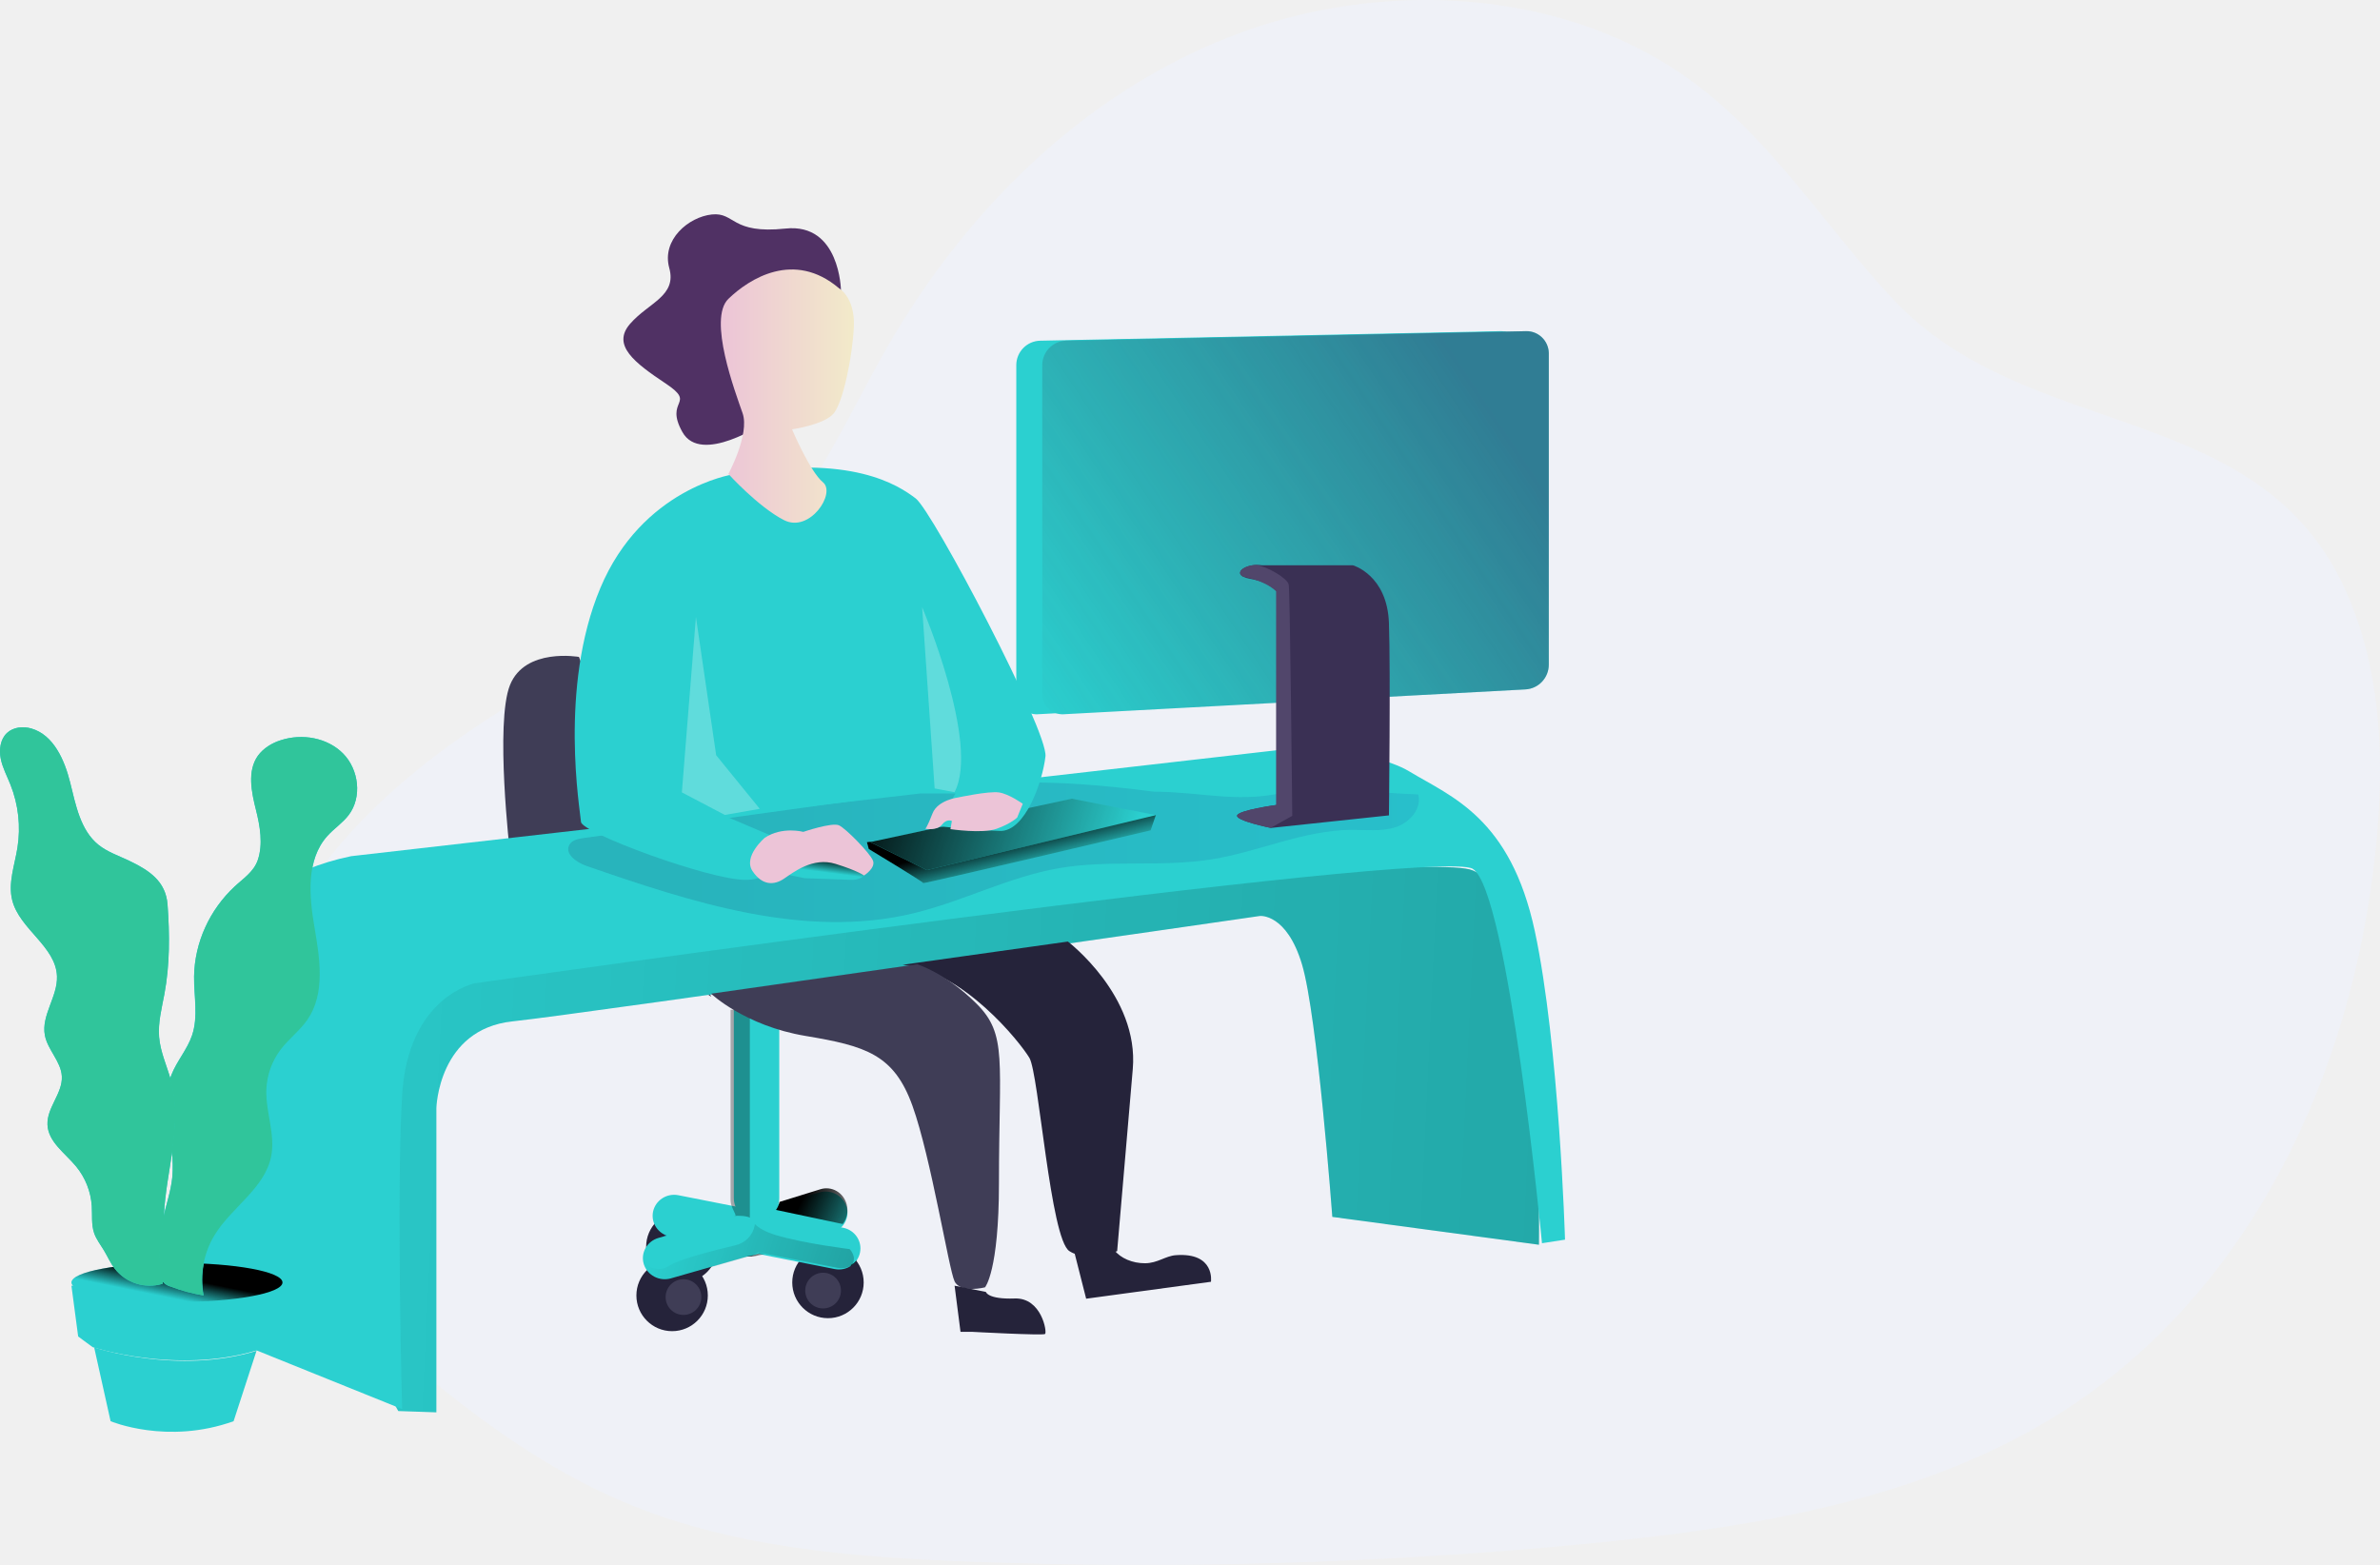
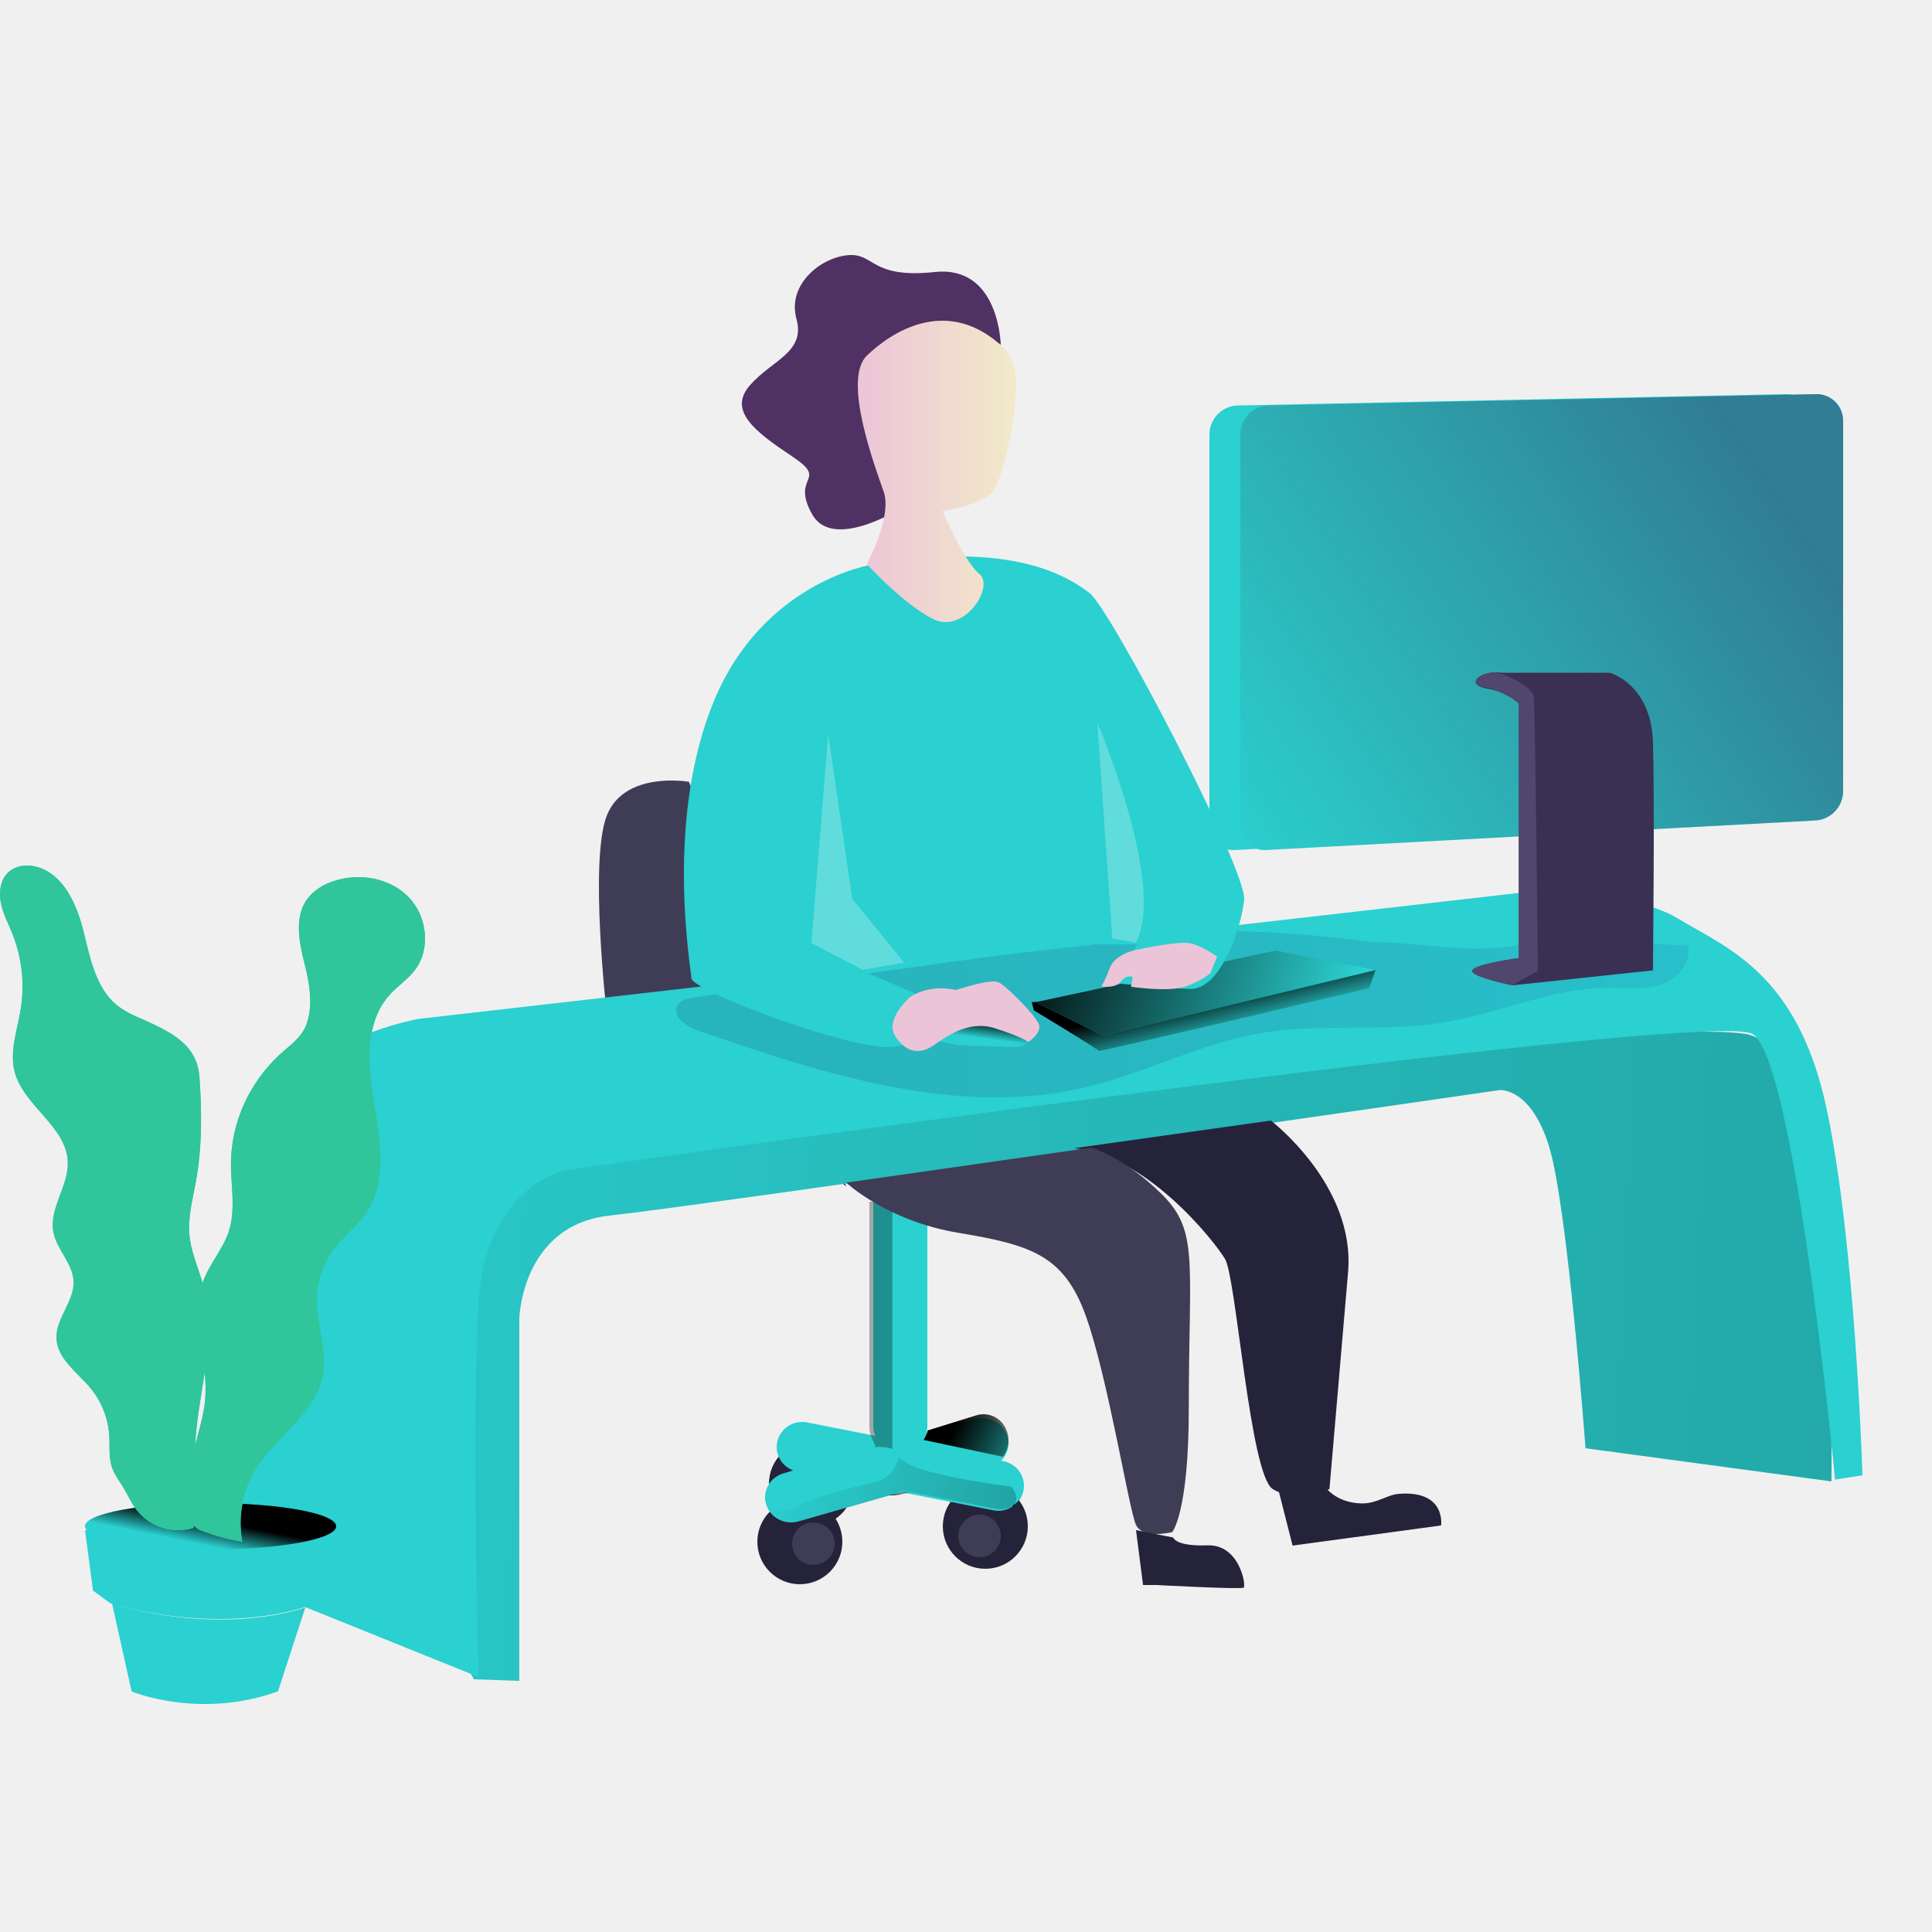
- <svg xmlns="http://www.w3.org/2000/svg" width="733" height="482">
+ <svg xmlns="http://www.w3.org/2000/svg" width="500" height="500">
  <defs>
    <linearGradient id="a" x1="0%" x2="100%" y1="50%" y2="50%">
      <stop offset="0%" stop-color="#183866" />
      <stop offset="100%" stop-color="#1A7FC1" />
    </linearGradient>
    <linearGradient id="b" x1="-.13%" x2="100%" y1="50.057%" y2="50.057%">
      <stop offset="0%" />
      <stop offset="99%" stop-opacity="0" />
    </linearGradient>
    <linearGradient id="c" x1="176.072%" x2="310.393%" y1="-566.037%" y2="-534.629%">
      <stop offset="0%" />
      <stop offset="99%" stop-opacity="0" />
    </linearGradient>
    <linearGradient id="d" x1="58.928%" x2="52.269%" y1="-257.998%" y2="-277.344%">
      <stop offset="0%" />
      <stop offset="99%" stop-opacity="0" />
    </linearGradient>
    <linearGradient id="e" x1="156.099%" x2="8.109%" y1="-63.273%" y2="-76.114%">
      <stop offset="0%" />
      <stop offset="99%" stop-opacity="0" />
    </linearGradient>
    <linearGradient id="f" x1="2361.044%" x2="2162.651%" y1="-16584.906%" y2="-16647.547%">
      <stop offset="0%" />
      <stop offset="99%" stop-opacity="0" />
    </linearGradient>
    <linearGradient id="g" x1="241.391%" x2="133.142%" y1="-426.052%" y2="-412.195%">
      <stop offset="0%" />
      <stop offset="99%" stop-opacity="0" />
    </linearGradient>
    <linearGradient id="h" x1="106.85%" x2="-35.821%" y1="22.502%" y2="19.27%">
      <stop offset="0%" />
      <stop offset="100%" stop-opacity="0" />
    </linearGradient>
    <linearGradient id="i" x1="14.169%" x2="114.168%" y1="-41.335%" y2="-41.335%">
      <stop offset="0%" stop-color="#183866" />
      <stop offset="100%" stop-color="#1A7FC1" />
    </linearGradient>
    <linearGradient id="j" x1="40.386%" x2="71.43%" y1="39.515%" y2="67.977%">
      <stop offset="0%" />
      <stop offset="99%" stop-opacity="0" />
    </linearGradient>
    <linearGradient id="k" x1="-12.531%" x2="93.689%" y1="44.923%" y2="53.42%">
      <stop offset="0%" />
      <stop offset="99%" stop-opacity="0" />
    </linearGradient>
    <linearGradient id="l" x1="53.702%" x2="43.721%" y1="42.271%" y2="80.595%">
      <stop offset="0%" />
      <stop offset="99%" stop-opacity="0" />
    </linearGradient>
    <linearGradient id="m" x1="190.926%" x2="102.154%" y1="-333.246%" y2="-335.028%">
      <stop offset="0%" />
      <stop offset="99%" stop-opacity="0" />
    </linearGradient>
    <linearGradient id="n" x1="168.578%" x2="111.53%" y1="-126.252%" y2="-126.942%">
      <stop offset="0%" />
      <stop offset="99%" stop-opacity="0" />
    </linearGradient>
    <linearGradient id="o" x1="56.989%" x2="28.128%" y1="43.618%" y2="69.958%">
      <stop offset="0%" />
      <stop offset="99%" stop-opacity="0" />
    </linearGradient>
    <linearGradient id="p" x1="58.095%" x2="57.212%" y1="-1473.571%" y2="-1370.204%">
      <stop offset="0%" />
      <stop offset="99%" stop-opacity="0" />
    </linearGradient>
    <linearGradient id="q" x1="-.04%" x2="99.996%" y1="49.993%" y2="49.993%">
      <stop offset="0%" stop-color="#ECC4D7" />
      <stop offset="42%" stop-color="#EFD4D1" />
      <stop offset="100%" stop-color="#F2EAC9" />
    </linearGradient>
    <linearGradient id="r" x1="99.032%" x2="199.03%" y1="-163.287%" y2="-163.287%">
      <stop offset="0%" stop-color="#ECC4D7" />
      <stop offset="42%" stop-color="#EFD4D1" />
      <stop offset="100%" stop-color="#F2EAC9" />
    </linearGradient>
    <linearGradient id="s" x1="124.306%" x2="224.306%" y1="-84.564%" y2="-84.564%">
      <stop offset="0%" stop-color="#ECC4D7" />
      <stop offset="42%" stop-color="#EFD4D1" />
      <stop offset="100%" stop-color="#F2EAC9" />
    </linearGradient>
    <linearGradient id="t" x1="128.89%" x2="24.06%" y1="100.36%" y2="153.095%">
      <stop offset="0%" stop-color="#362958" stop-opacity=".501" />
      <stop offset="100%" stop-color="#34313D" stop-opacity="0" />
    </linearGradient>
    <linearGradient id="u" x1="3990.942%" x2="3874.36%" y1="-34225.187%" y2="-34268.317%">
      <stop offset="0%" />
      <stop offset="99%" stop-opacity="0" />
    </linearGradient>
  </defs>
  <g fill="none" fill-rule="nonzero">
-     <path fill="#EFF1F7" d="M583.08 92.214c-20.973-22.385-37.208-49.107-62.275-67.375-39.374-28.754-96.041-31.558-142.08-13.494-46.04 18.063-81.905 54.474-105.544 95.703-12.435 21.692-22.202 45.354-40.423 63.08-15.403 14.976-35.648 24.531-54.843 34.938-30.948 16.733-60.752 36.952-80.78 64.695-20.026 27.743-28.98 64.18-16.178 95.446 8.633 21.097 26.022 37.883 43.836 53.081 20.964 17.869 43.496 34.601 69.5 45.248 32.555 13.246 68.694 16.094 104.134 17.442 62.828 2.38 125.757.601 188.319-5.323 51.23-4.844 104.011-13.113 146.874-39.88 60.043-37.484 91-106.163 97.97-173.51 2.836-26.936 2.118-54.928-8.964-79.92-26.504-59.78-98.017-45.798-139.547-90.131z" />
    <path fill="#3F3D56" d="M178.317 202.334s-16.6-2.947-21.25 8.669c-4.65 11.616 0 51.733 0 51.733L219 307l-40.683-104.666z" />
    <path fill="#2BD0D0" d="M256.202 379.727l-24.555 7.008c-3.568 1.01-7.31-.952-8.372-4.386-1.047-3.438.987-7.046 4.55-8.069l24.522-7.014c3.565-1.01 7.307.947 8.372 4.379 1.058 3.433-.96 7.045-4.517 8.082z" />
    <circle cx="255" cy="395" r="11" fill="#25233A" />
    <circle cx="253.5" cy="397.5" r="5.5" fill="#3F3D56" />
    <circle cx="210" cy="384" r="11" fill="#25233A" />
    <path fill="url(#a)" d="M214 384.5a5.5 5.5 0 11-11 0 5.5 5.5 0 0111 0z" />
    <circle cx="207" cy="399" r="11" fill="#25233A" />
    <path fill="#3F3D56" d="M216 399.5a5.5 5.5 0 11-11 0 5.5 5.5 0 0111 0z" />
    <path fill="#2BD0D0" d="M257.085 390.874l-50.787-10.046c-3.574-.717-5.884-4.13-5.168-7.636.732-3.5 4.21-5.764 7.785-5.066l50.787 10.027c3.574.717 5.884 4.13 5.168 7.637-.723 3.507-4.204 5.781-7.785 5.084z" />
    <path fill="#2BD0D0" d="M226 310h14v59c0 3.866-3.133 7-6.997 7a6.999 6.999 0 01-6.996-7v-59H226z" />
    <path fill="#2BD0D0" d="M231.187 386.708l-24.537 7.025c-3.568 1.014-7.314-.949-8.375-4.388-1.047-3.44.987-7.05 4.548-8.074l24.537-7.005c3.564-1.01 7.304.948 8.368 4.381 1.039 3.435-.99 7.034-4.541 8.06z" />
    <path fill="url(#b)" d="M236 386.26l-3.125.551a12.89 12.89 0 01-2.875.172l1.305-.228a10.302 10.302 0 002.507-.755l2.188.26z" />
    <path fill="url(#c)" d="M261 372.738a6.914 6.914 0 01-1.46 4.262L239 372.65a7.113 7.113 0 001.098-2.462l12.654-3.923a6.201 6.201 0 014.913.579c1.5.867 2.609 2.324 3.083 4.048.164.6.249 1.222.252 1.846z" />
    <path fill="url(#d)" d="M225.22 371.103a5.776 5.776 0 01-.22-1.58V311h5.943v63.07c-.059.31-.04.627.057.93a9.278 9.278 0 00-2.845-.511c-.69-.04-1.385-.04-2.076 0l.425-.1c.262-.04-.94-2.091-1.283-3.286z" opacity=".31" />
    <path fill="url(#e)" d="M262.289 389.8c-.97.523-2.061.797-3.17.796a7.063 7.063 0 01-1.33-.13l-22.407-4.406-1.867-.363a6.54 6.54 0 01-2.133 1.055l-1.11.317-23.025 6.666c-3.514 1.007-7.202-.943-8.247-4.362 1.997 1.805 5.029 1.973 7.223.401 2.811-1.896 14.002-4.743 20.341-6.257 2.996-.698 5.288-3.05 5.848-6 .016-.173.042-.346.08-.517 1.056 1.113 2.997 2.362 6.505 3.423 8.64 2.589 22.667 4.304 22.667 4.304s2.532 2.42.625 5.073z" opacity=".31" />
    <path fill="url(#f)" d="M264 388a7.624 7.624 0 01-2 2 119.75 119.75 0 002-2z" />
    <path fill="url(#g)" d="M226.3 370.559a6.82 6.82 0 001.7 3.13c-.21.039-.425.092-.641.151L206.088 380c-3.271-.813-5.426-3.865-5.044-7.146.381-3.28 3.181-5.781 6.556-5.854a7.14 7.14 0 011.35.132l17.35 3.427z" />
    <path fill="#503164" d="M259 89.407s-.276-20.805-17.075-19.01c-16.8 1.793-15.511-5.095-22.687-4.339-7.175.757-15.51 7.786-13.117 16.468 2.395 8.682-6.332 10.623-12.064 17.21-5.733 6.587 1.349 11.976 11.006 18.416 9.657 6.44-.6 4.773 5.125 14.955 5.726 10.181 25.107-2.825 25.107-2.825L259 89.407z" />
    <path fill="#2BD0D0" d="M122.664 434.601l11.73.399v-93.745s.59-24.241 23.452-26.673c22.861-2.431 230.196-32.466 230.196-32.466s8.218-.87 12.951 14.901c4.733 15.771 9.34 77.787 9.34 77.787l63.64 8.577s1.68-109.55-21.302-115.595c-22.981-6.045-323.522 24.76-323.522 24.76s-22.29 116.352-6.485 142.055z" />
    <path fill="url(#h)" d="M122.664 434.601l11.73.399v-93.745s.59-24.241 23.452-26.673c22.861-2.431 230.196-32.466 230.196-32.466s8.218-.87 12.951 14.901c4.733 15.771 9.34 77.787 9.34 77.787l63.64 8.577s1.68-109.55-21.302-115.595c-22.981-6.045-323.522 24.76-323.522 24.76s-22.29 116.352-6.485 142.055z" opacity=".197" />
    <path fill="#2BD0D0" d="M62 303.784s5.744-31.756 46.144-40.079l285.183-32.643s27.996-1.16 40.804 6.587c12.808 7.746 31.088 14.168 38.583 49.223 7.495 35.056 9.286 94.942 9.286 94.942l-7.09 1.1s-10.348-108.44-21.312-115.306c-10.963-6.865-307.402 35.255-307.402 35.255s-20.561 4.088-22.352 34.532c-1.79 30.443 0 96.605 0 96.605L62 409.057V303.784z" />
    <path fill="url(#i)" d="M355.425 243.844c-14.762-1.9-29.644-3.276-44.519-2.72-11.18.433-22.286 1.966-33.372 3.493l-97.775 13.503c-1.66.23-3.55.603-4.38 2.044-1.592 2.752 2.15 5.464 5.182 6.512 32.51 11.256 67.243 22.656 100.708 14.63 15.3-3.669 29.511-11.288 45.03-13.935 15.518-2.647 31.448-.21 46.933-2.706 14.557-2.345 28.417-9.009 43.172-9.074 4.525 0 9.183.577 13.475-.839 4.293-1.415 8.088-5.739 6.9-10.05-13.853-.478-29.404-3.007-42.992-.262-13.449 2.712-24.894-.596-38.362-.596z" opacity=".19" />
    <path fill="#2BD0D0" d="M267 259.38l.57 2.114s16.881 10.173 16.775 10.501c-.106.328 70.024-16.24 70.024-16.24L356 251l-89 8.38z" />
    <path fill="url(#j)" d="M267 259.38l.57 2.114s16.881 10.173 16.775 10.501c-.106.328 70.024-16.24 70.024-16.24L356 251l-89 8.38z" />
    <path fill="#2BD0D0" d="M268 259.364L330.107 246 356 251.054 285.442 268z" />
    <path fill="url(#k)" d="M268 259.364L330.107 246 356 251.054 285.442 268z" />
    <path fill="#2BD0D0" d="M247.832 270.484l14.457.512s3.672.228 4.62-2.717c.95-2.945-5.89-9.16-6.622-9.277-.733-.118-19.76 5.22-17.017 10.556l4.562.926z" />
    <path fill="url(#l)" d="M247.832 270.484l14.457.512s3.672.228 4.62-2.717c.95-2.945-5.89-9.16-6.622-9.277-.733-.118-19.76 5.22-17.017 10.556l4.562.926z" />
    <path fill="#2BD0D0" d="M79 416.056l-7.058 21.677c-20.473 7.351-37.88 0-37.88 0L29 415s25.535 8.56 50 1.056z" />
    <path fill="url(#m)" d="M79 416.056l-7.058 21.677c-20.473 7.351-37.88 0-37.88 0L29 415s25.535 8.56 50 1.056z" />
    <path fill="#2BD0D0" d="M87 396l-2.284 16.943-5.786 3.008c-24.648 7.42-50.415-1.038-50.415-1.038l-4.443-3.283L22 396h65z" />
    <path fill="url(#n)" d="M87 396l-2.284 16.943-5.786 3.008c-24.648 7.42-50.415-1.038-50.415-1.038l-4.443-3.283L22 396h65z" />
    <ellipse cx="54.5" cy="395" fill="#2BD0D0" rx="32.5" ry="6" />
    <ellipse cx="54.5" cy="395" fill="url(#o)" rx="32.5" ry="6" />
    <path fill="#2BD0D0" d="M39.641 265.03c-3.182-1.515-6.603-2.658-9.356-4.87-5.547-4.5-6.953-12.248-8.69-19.198-1.736-6.951-5.097-14.593-11.944-16.587-2.562-.737-5.567-.445-7.515 1.39-2.053 1.933-2.47 5.11-1.908 7.914.561 2.804 1.928 5.316 2.985 7.974a36.878 36.878 0 012.172 19.477c-.865 5.389-2.932 10.851-1.605 16.134 2.252 8.964 13.47 14.22 13.78 23.457.212 6.233-4.885 12.001-3.73 18.135.852 4.538 5.005 8.08 5.23 12.692.25 5.23-4.662 9.655-4.424 14.885.237 5.23 5.427 8.725 8.815 12.839a21.453 21.453 0 014.827 12.193c.178 2.791-.179 5.682.726 8.327.66 1.933 1.98 3.575 3.004 5.316 1.13 1.88 1.981 3.914 3.341 5.655a13.696 13.696 0 0014.725 4.651c1.05-6.95.132-14.04.423-21.065.574-13.609 5.691-27.324 2.416-40.535-1.201-4.844-3.512-9.443-3.922-14.413-.363-4.44.812-8.838 1.631-13.217 1.69-9.044 1.664-18.394.97-27.538-.547-7.256-5.618-10.599-11.95-13.616z" />
    <path fill="#2BD0D0" d="M59.752 300.767c-.053 6.062 1.33 12.33-.612 18.085-1.47 4.362-4.702 7.934-6.371 12.223-3.85 9.899 1.33 21 .273 31.57-.44 4.354-1.936 8.537-2.88 12.813a51.236 51.236 0 00-.851 16.485 4.17 4.17 0 003.325 4.342A51.942 51.942 0 0062.711 399a26.638 26.638 0 013.445-18.59c5.274-8.63 15.522-14.446 17.43-24.359 1.29-6.712-1.715-13.524-1.502-20.355a21.886 21.886 0 014.482-12.548c2.48-3.227 5.839-5.723 8.147-9.07 5.546-8.066 3.817-18.848 2.168-28.494-1.65-9.647-2.607-20.748 3.91-28.057 2.062-2.31 4.748-4.044 6.617-6.513 4.163-5.504 3.112-13.983-1.73-18.902-4.84-4.92-12.635-6.28-19.218-4.116a13.86 13.86 0 00-7.01 4.76c-3.325 4.714-1.995 11.154-.585 16.757 1.23 4.867 2.221 10.483.539 15.39-1.257 3.651-4.443 5.63-7.15 8.172a38.903 38.903 0 00-12.502 27.692z" />
    <path fill="#30C59B" d="M53.062 354.522c-.938 6.593-2.292 13.239-2.57 19.851v.665a1.757 1.757 0 01-.111.479 51.684 51.684 0 00-.866 16.501c.036.893.261 1.768.66 2.566-.032.279-.072.551-.111.83a13.702 13.702 0 01-14.73-4.652c-1.32-1.741-2.213-3.775-3.342-5.655-1.057-1.748-2.345-3.39-3.005-5.317-.905-2.659-.549-5.536-.727-8.327a21.453 21.453 0 00-4.828-12.196c-3.389-4.087-8.587-7.516-8.818-12.833-.231-5.317 4.676-9.656 4.425-14.887-.224-4.612-4.379-8.154-5.23-12.693-1.157-6.135 3.962-11.903 3.731-18.137-.31-9.238-11.532-14.495-13.785-23.46-1.32-5.284.74-10.747 1.605-16.136a36.876 36.876 0 00-2.146-19.46c-1.057-2.658-2.424-5.163-2.986-7.975-.561-2.81-.145-5.981 1.909-7.922 1.982-1.834 4.954-2.126 7.517-1.389 6.856 1.994 10.204 9.664 11.948 16.615 1.744 6.952 3.144 14.694 8.692 19.2 2.742 2.227 6.176 3.356 9.36 4.872 6.34 3.017 11.413 6.36 11.955 13.55.66 9.145.72 18.496-.97 27.541-.82 4.38-1.982 8.78-1.632 13.219.35 4.44 2.272 8.64 3.527 12.946.139.485.277.977.396 1.469 1.665 6.839 1.13 13.757.132 20.735z" />
    <path fill="url(#p)" d="M49.718 394a7.789 7.789 0 01-.502-2.488c-.43-5.36-.216-10.78.637-16.047.023-.155.052-.31.08-.465-.171 6.346.374 12.744-.215 19z" />
    <path fill="#30C59B" d="M107.393 251.014c-1.871 2.47-4.562 4.202-6.627 6.513-6.527 7.303-5.568 18.41-3.916 28.057 1.651 9.646 3.383 20.428-2.172 28.495-2.31 3.32-5.674 5.842-8.159 9.069a21.865 21.865 0 00-4.49 12.548c-.212 6.831 2.798 13.643 1.506 20.355-1.911 9.913-12.175 15.742-17.457 24.36A26.644 26.644 0 0062.654 399a51.824 51.824 0 01-10.064-2.715 5.425 5.425 0 01-2.344-1.415 2.503 2.503 0 01-.247-.345 6.232 6.232 0 01-.699-2.55c-.599-5.506-.3-11.073.886-16.484.033-.16.073-.319.113-.478.946-4.11 2.345-8.14 2.771-12.336a39.84 39.84 0 00-.16-8.166c1.006-6.971 1.545-13.882-.153-20.668-.12-.49-.26-.982-.4-1.467.127-.425.273-.85.44-1.268 1.672-4.289 4.909-7.86 6.38-12.223 1.939-5.756.56-12.023.613-18.085.087-10.47 4.823-20.58 12.429-27.725 2.71-2.542 5.901-4.52 7.16-8.172 1.685-4.907.666-10.523-.54-15.39-1.418-5.603-2.764-12.043.587-16.757 1.665-2.337 4.29-3.857 7.02-4.76 6.567-2.165 14.407-.804 19.249 4.116 4.842 4.92 5.868 13.43 1.698 18.902z" />
    <path fill="#2BD0D0" d="M225.573 146.146s-27.817 4.3-40.684 34.977c-12.867 30.677-6.176 68.683-5.951 72.027.225 3.344 39.428 17.85 50.635 17.85 11.208 0 13.542-11.229 13.542-11.229l-19.803-8.433 60.17-6.949h10.804l-5.951 10.032s11.743 1.23 19.592 1.511c7.848.281 13.178-15.24 14.057-22.959.88-7.717-34.667-75.458-39.977-79.47-5.31-4.013-19.717-13.817-56.434-7.357z" />
    <path fill="url(#q)" d="M258.392 88.776s5.032 2.83 4.58 11.985c-.453 9.155-3.29 22.932-6.153 26.5-2.864 3.57-12.88 4.968-12.88 4.968s5.464 12.977 9.53 16.326c4.066 3.349-4.086 15.687-12.015 11.639-7.928-4.049-17.12-14.216-17.12-14.216s6.612-12.245 4.376-18.69c-2.235-6.445-10.772-29.064-4.376-35.242 6.396-6.18 20.186-15.035 34.058-3.27z" />
    <path fill="#FFF" opacity=".25" d="M214.334 190L210 244.055 223.238 251 234 249.122l-13.428-16.504zM284 187s17.909 42.077 9.97 57l-6.116-1.16L284 187z" />
    <path fill="url(#r)" d="M235.522 258.045s-6.766 5.775-3.746 10.267c3.02 4.491 6.625 4.363 9.631 2.355 3.006-2.009 8.911-6.776 15.946-4.588 7.035 2.188 8.744 3.58 8.744 3.58s3.705-2.316 2.744-4.639c-.962-2.323-8.32-9.85-10.452-10.825-2.132-.975-10.983 2.021-10.983 2.021s-6.503-1.758-11.884 1.83z" />
    <path fill="url(#s)" d="M295.191 245.598s-6.385.759-7.998 4.957c-1.613 4.198-2.193 4.71-2.193 4.71s3.606.69 5.106-1.264 3.059-1.133 3.059-1.133l-.447 2.507s9.798 1.477 14.224-.11c4.425-1.589 6.325-3.453 6.325-3.453l1.733-4.24s-4.18-3.03-7.332-3.5c-3.152-.47-12.477 1.526-12.477 1.526z" />
    <path fill="#25233A" d="M328.893 290s21.934 16.687 19.984 39.259c-1.949 22.572-4.813 56.087-4.813 56.087s-8.846 3.722-14.707 0c-5.862-3.722-9.411-54.65-12.315-59.513-2.904-4.864-20.375-26.79-39.042-28.679L328.893 290z" />
    <path fill="#3F3D56" d="M219 306.058s10.444 9.895 29.062 13.002c18.619 3.107 27.297 5.7 32.987 21.605 5.69 15.905 11.148 50.137 12.935 53.963 1.786 3.826 9.382 1.874 9.382 1.874s4.296-4.895 4.296-32.114c0-37.946 2.655-45.724-6.913-55.256-9.568-9.533-18.272-12.132-18.272-12.132L219 306.058z" />
    <path fill="#25233A" d="M294 396l1.82 14.197h3.408s21.948 1.187 22.636.675c.688-.513-1.057-11.243-9.372-10.94-8.316.304-8.861-2.023-8.861-2.023L294 396zm37-9.844L334.518 400l38.437-5.212s1.353-9.093-10.823-8.191c-3.214.234-5.608 2.465-9.471 2.485-3.863.02-7.563-1.543-9.511-4.082L331 386.156z" />
    <path fill="#2BD0D0" d="M461.804 212.337l-142.243 7.654c-3.44.181-6.376-2.47-6.561-5.926V112.473c.003-4.101 3.267-7.448 7.348-7.535l141.661-2.937a6.835 6.835 0 014.886 1.917 6.898 6.898 0 012.105 4.827v95.971c-.005 4.056-3.164 7.402-7.196 7.621z" />
    <path fill="#2BD0D0" d="M469.804 212.337l-142.25 7.655c-3.44.177-6.372-2.478-6.554-5.934V112.473c-.004-4.102 3.26-7.452 7.342-7.535l141.68-2.937c3.777-.07 6.898 2.943 6.978 6.738v95.977c-.005 4.057-3.164 7.403-7.196 7.621z" />
    <path fill="url(#t)" d="M469.804 212.337l-142.25 7.655c-3.44.177-6.372-2.478-6.554-5.934V112.473c-.004-4.102 3.26-7.452 7.342-7.535l141.68-2.937c3.777-.07 6.898 2.943 6.978 6.738v95.977c-.005 4.057-3.164 7.403-7.196 7.621z" />
    <path fill="#3A3054" d="M427.773 251.138L391.478 255s-11.053-2.23-10.455-3.862c.599-1.633 12.156-3.205 12.156-3.205v-65.804c-.1-.146-1.621-2.084-5.789-3.319-.807-.239-1.628-.43-2.459-.57a7.252 7.252 0 01-2.06-.624c-2.479-1.28.26-3.51 4.107-3.61a9.625 9.625 0 011.802.106h27.913s10.568 2.973 11.08 17.811c.511 14.839 0 59.215 0 59.215z" />
    <path fill="#51466B" d="M398 251.277L391.322 255s-10.888-2.23-10.299-3.863c.59-1.632 11.995-3.205 11.995-3.205v-65.809c-.138-.152-1.807-1.898-5.703-3.318a28.64 28.64 0 00-4.452-1.195c-2.442-1.28.255-3.51 4.046-3.61 3.228.445 9.585 4.028 9.998 6.073.412 2.044 1.093 71.204 1.093 71.204z" />
    <path fill="url(#u)" d="M263 389c-.881 1.001-1.29 1.37-.77.547.27-.159.527-.342.77-.547z" />
  </g>
</svg>
